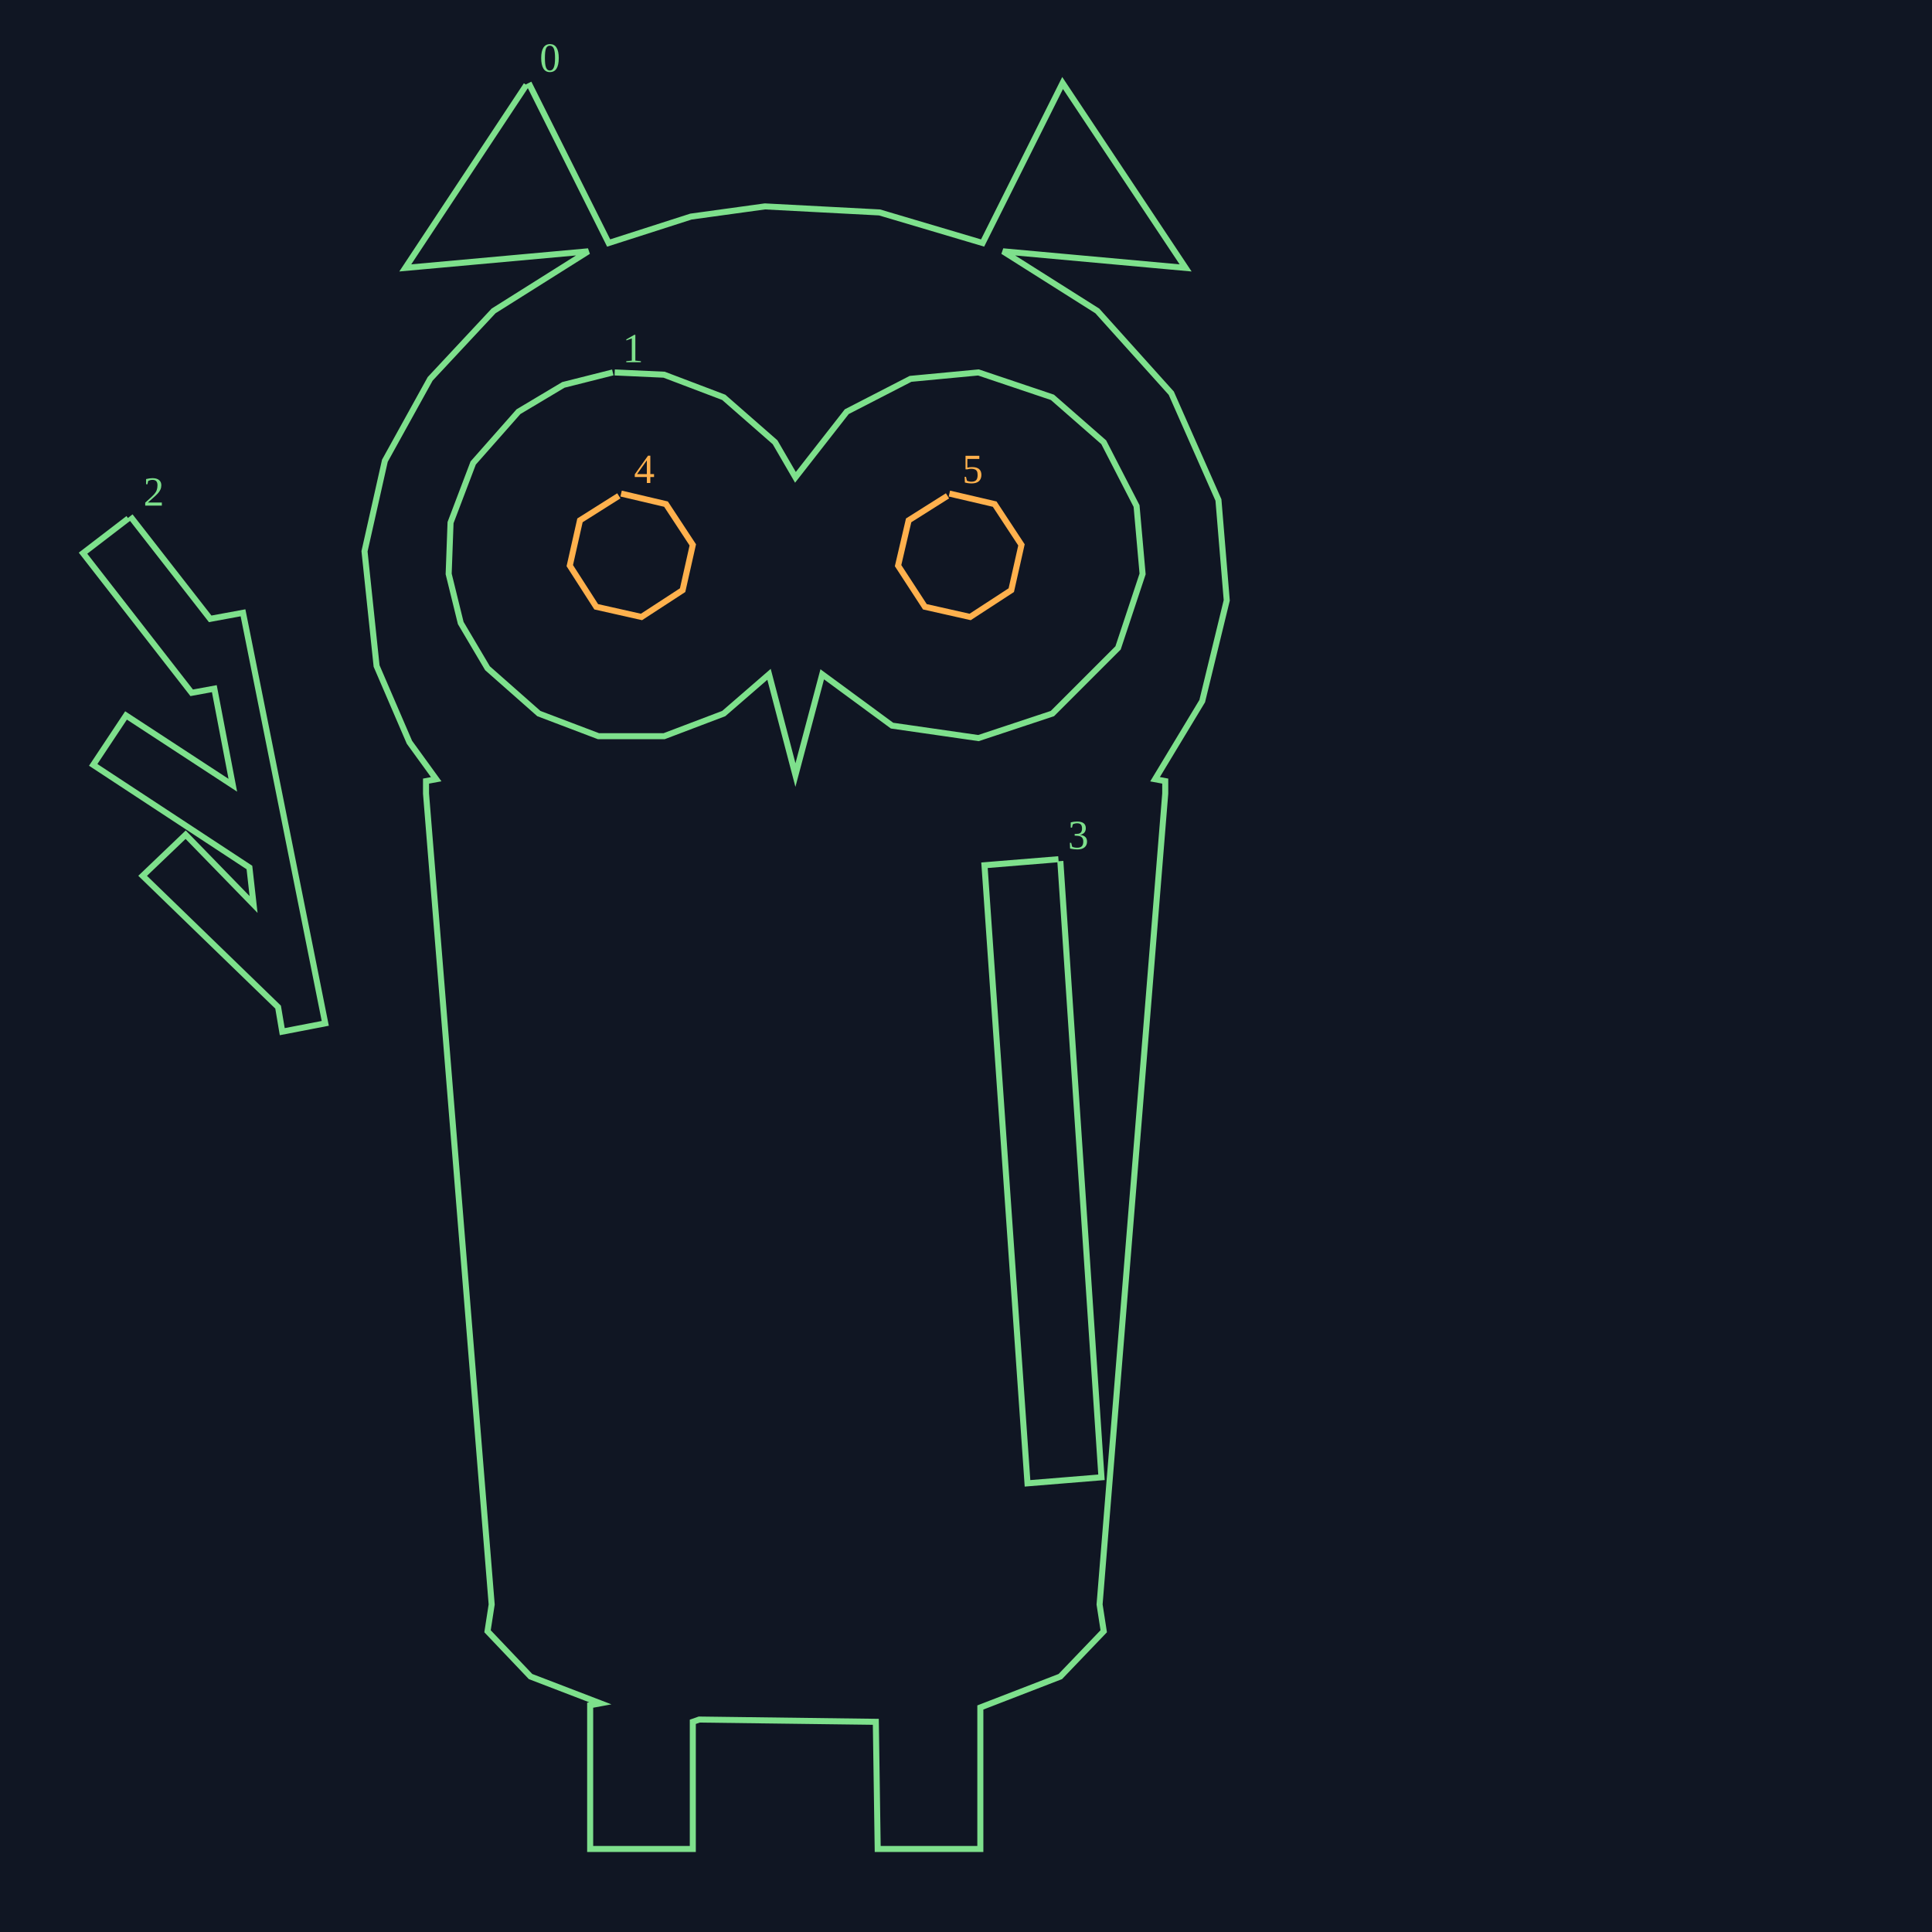
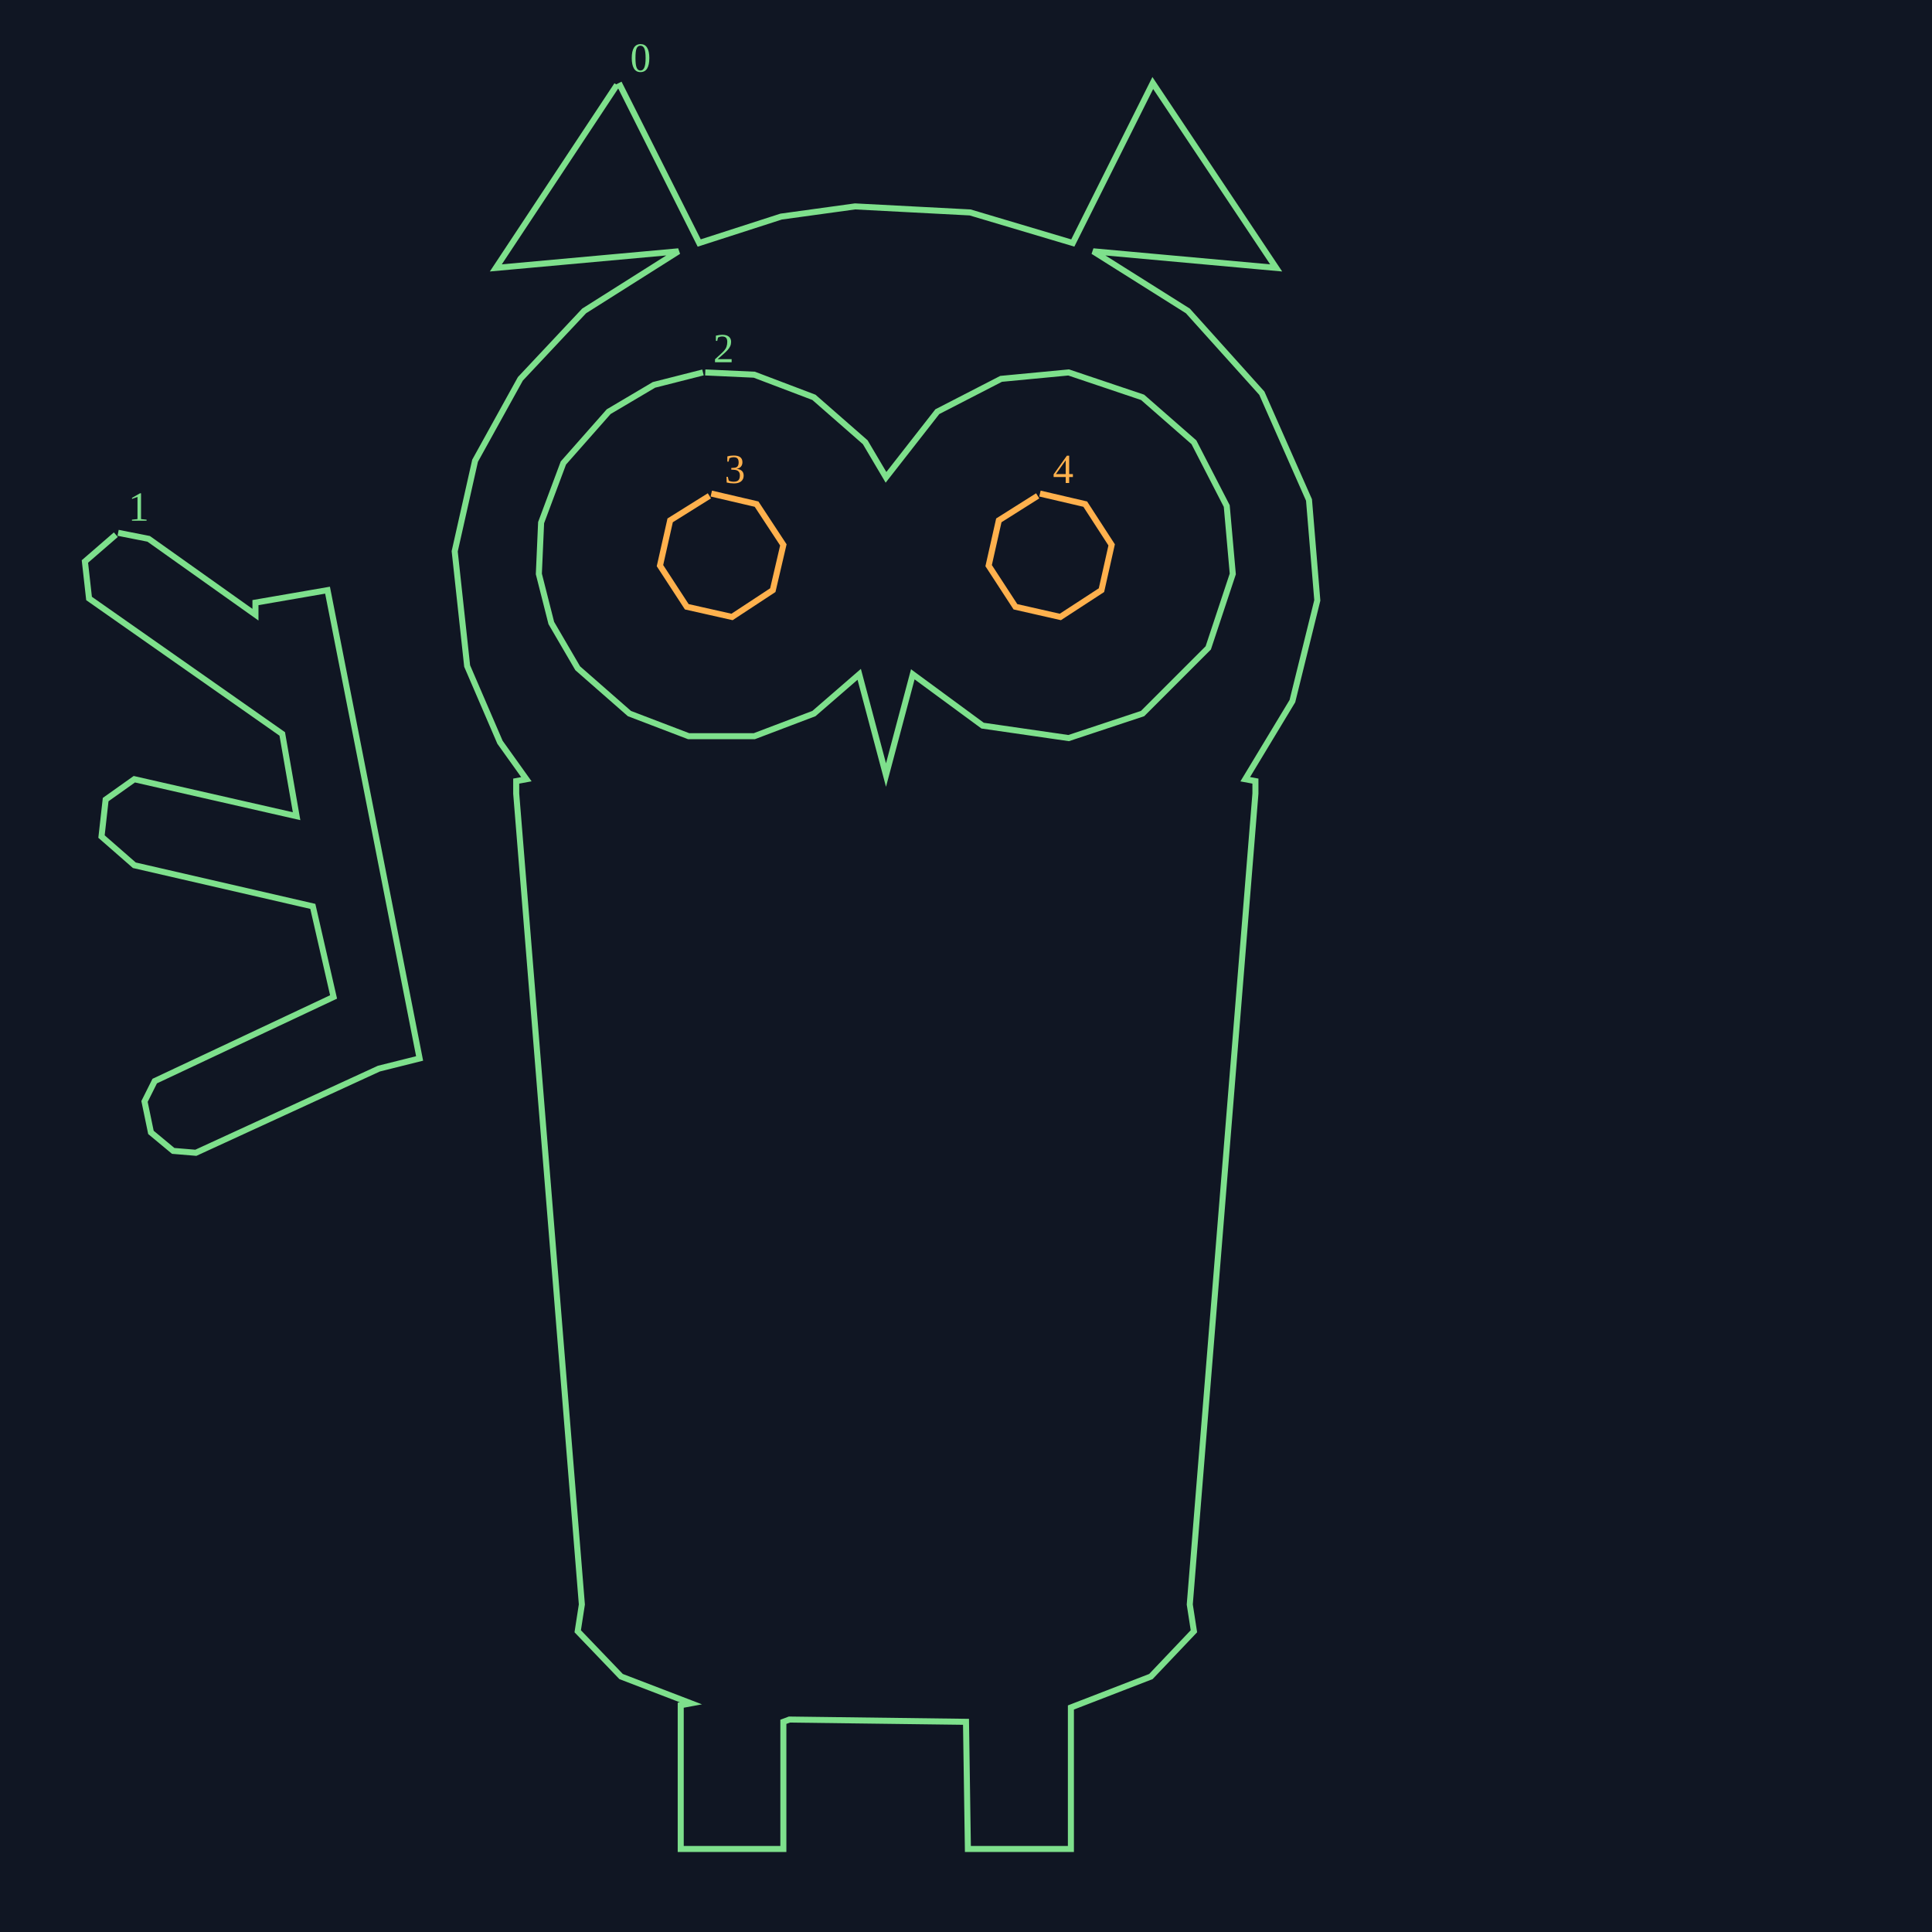
<svg xmlns="http://www.w3.org/2000/svg" viewBox="0 0 512 512" width="768">
  <rect width="512" height="512" fill="#101623" />
-   <path d="M140.1 22.0 L161.3 64.4 L183.1 57.4 L202.7 54.7 L233.1 56.3 L260.4 64.4 L281.6 22.0 L314.2 71.0 L265.8 66.6 L290.8 82.4 L310.4 104.2 L322.9 132.5 L325.1 159.1 L318.6 185.8 L306.1 206.5 L308.8 207.0 L308.8 210.3 L291.4 425.2 L292.5 432.3 L281.0 444.3 L259.8 452.5 L259.8 490.0 L232.6 490.0 L232.1 456.3 L185.3 455.7 L183.6 456.3 L183.6 490.0 L156.4 490.0 L156.4 451.9 L159.1 451.4 L140.6 444.3 L129.2 432.3 L130.3 425.2 L112.9 210.3 L112.9 207.0 L115.6 206.5 L108.5 196.7 L99.8 176.5 L96.6 146.1 L102.0 122.1 L114.0 100.4 L130.8 82.4 L155.9 66.6 L107.4 71.0 L139.5 22.5 " fill="none" stroke="#7ee08c" stroke-width="1.6" />
-   <text x="143" y="19" fill="#7ee08c" font-size="11">0</text>
-   <path d="M162.4 98.7 L149.3 102.0 L137.4 109.1 L125.4 122.7 L119.4 138.5 L118.9 152.1 L122.1 165.1 L129.2 177.1 L142.8 189.1 L158.6 195.1 L176.0 195.1 L191.8 189.1 L203.8 178.7 L210.8 205.4 L217.9 178.7 L236.4 192.3 L259.3 195.6 L278.9 189.1 L296.3 171.7 L302.8 152.1 L301.2 134.1 L292.5 117.2 L278.9 105.3 L259.3 98.7 L241.3 100.4 L224.4 109.1 L210.8 126.5 L205.4 117.2 L191.8 105.3 L176.0 99.3 L162.9 98.7 " fill="none" stroke="#7ee08c" stroke-width="1.6" />
-   <text x="165" y="96" fill="#7ee08c" font-size="11">1</text>
-   <path d="M34.5 136.8 L55.7 164.0 L64.4 162.4 L86.2 271.2 L74.8 273.4 L73.7 266.9 L37.8 232.1 L49.2 221.2 L67.2 239.7 L66.1 229.9 L24.7 202.7 L33.4 189.6 L61.7 208.1 L56.8 182.5 L50.8 183.6 L22.0 146.6 L34.0 137.4 " fill="none" stroke="#7ee08c" stroke-width="1.6" />
-   <text x="38" y="134" fill="#7ee08c" font-size="11">2</text>
-   <path d="M280.5 227.7 L260.9 229.3 L272.3 393.1 L291.9 391.5 L281.0 228.2 " fill="none" stroke="#7ee08c" stroke-width="1.6" />
-   <text x="283" y="225" fill="#7ee08c" font-size="11">3</text>
-   <path d="M164.6 130.8 L176.5 133.6 L183.6 144.4 L180.9 156.4 L170.0 163.5 L158.0 160.8 L151.0 149.9 L153.7 137.9 L164.0 131.4 " fill="none" stroke="#ffb14d" stroke-width="1.6" />
-   <text x="168" y="128" fill="#ffb14d" font-size="11">4</text>
-   <path d="M251.6 130.8 L263.6 133.6 L270.7 144.4 L268.0 156.4 L257.1 163.5 L245.1 160.8 L238.0 149.9 L240.8 137.9 L251.1 131.4 " fill="none" stroke="#ffb14d" stroke-width="1.6" />
-   <text x="255" y="128" fill="#ffb14d" font-size="11">5</text>
+   <path d="M164.0 22.0 L185.3 64.4 L207.0 57.4 L226.6 54.7 L257.1 56.3 L284.3 64.4 L305.5 22.0 L338.2 71.0 L289.7 66.6 L314.8 82.4 L334.4 104.2 L346.9 132.5 L349.1 159.1 L342.5 185.8 L330.0 206.5 L332.7 207.0 L332.7 210.3 L315.3 425.2 L316.4 432.3 L305.0 444.3 L283.8 452.5 L283.8 490.0 L256.5 490.0 L256.0 456.3 L209.2 455.7 L207.6 456.3 L207.6 490.0 L180.4 490.0 L180.4 451.9 L183.1 451.4 L164.6 444.3 L153.1 432.3 L154.2 425.2 L136.8 210.3 L136.8 207.0 L139.5 206.5 L132.5 196.7 L123.8 176.5 L120.5 146.1 L125.9 122.1 L137.9 100.4 L154.8 82.4 L179.8 66.6 L131.4 71.0 L163.5 22.5 " fill="none" stroke="#7ee08c" stroke-width="1.6" />
+   <text x="167" y="19" fill="#7ee08c" font-size="11">0</text>
+   <path d="M31.3 141.2 L39.4 142.8 L67.7 162.9 L67.7 159.7 L86.8 156.4 L111.2 280.5 L100.4 283.2 L51.9 305.5 L45.9 305.0 L40.0 300.1 L38.3 291.9 L41.0 286.5 L88.4 264.2 L82.9 240.2 L35.6 229.3 L26.9 221.7 L28.0 211.9 L35.6 206.5 L78.6 216.3 L74.8 194.5 L23.6 158.6 L22.5 148.8 L30.7 141.7 " fill="none" stroke="#7ee08c" stroke-width="1.6" />
+   <text x="34" y="138" fill="#7ee08c" font-size="11">1</text>
+   <path d="M186.3 98.7 L173.3 102.0 L161.3 109.1 L149.3 122.7 L143.4 138.5 L142.8 152.1 L146.1 165.1 L153.1 177.1 L166.8 189.1 L182.5 195.1 L199.9 195.1 L215.7 189.1 L227.7 178.7 L234.8 205.4 L241.9 178.7 L260.4 192.3 L283.2 195.6 L302.8 189.1 L320.2 171.7 L326.7 152.1 L325.1 134.1 L316.4 117.2 L302.8 105.3 L283.2 98.7 L265.3 100.4 L248.4 109.1 L234.8 126.5 L229.3 117.2 L215.7 105.3 L199.9 99.3 L186.9 98.7 " fill="none" stroke="#7ee08c" stroke-width="1.6" />
+   <text x="189" y="96" fill="#7ee08c" font-size="11">2</text>
+   <path d="M188.5 130.8 L200.5 133.6 L207.6 144.4 L204.8 156.4 L194.0 163.5 L182.0 160.8 L174.9 149.9 L177.6 137.9 L188.0 131.4 " fill="none" stroke="#ffb14d" stroke-width="1.6" />
+   <text x="192" y="128" fill="#ffb14d" font-size="11">3</text>
+   <path d="M275.6 130.8 L287.6 133.6 L294.6 144.4 L291.9 156.4 L281.0 163.5 L269.1 160.8 L262.0 149.9 L264.7 137.9 L275.0 131.4 " fill="none" stroke="#ffb14d" stroke-width="1.6" />
+   <text x="279" y="128" fill="#ffb14d" font-size="11">4</text>
</svg>
